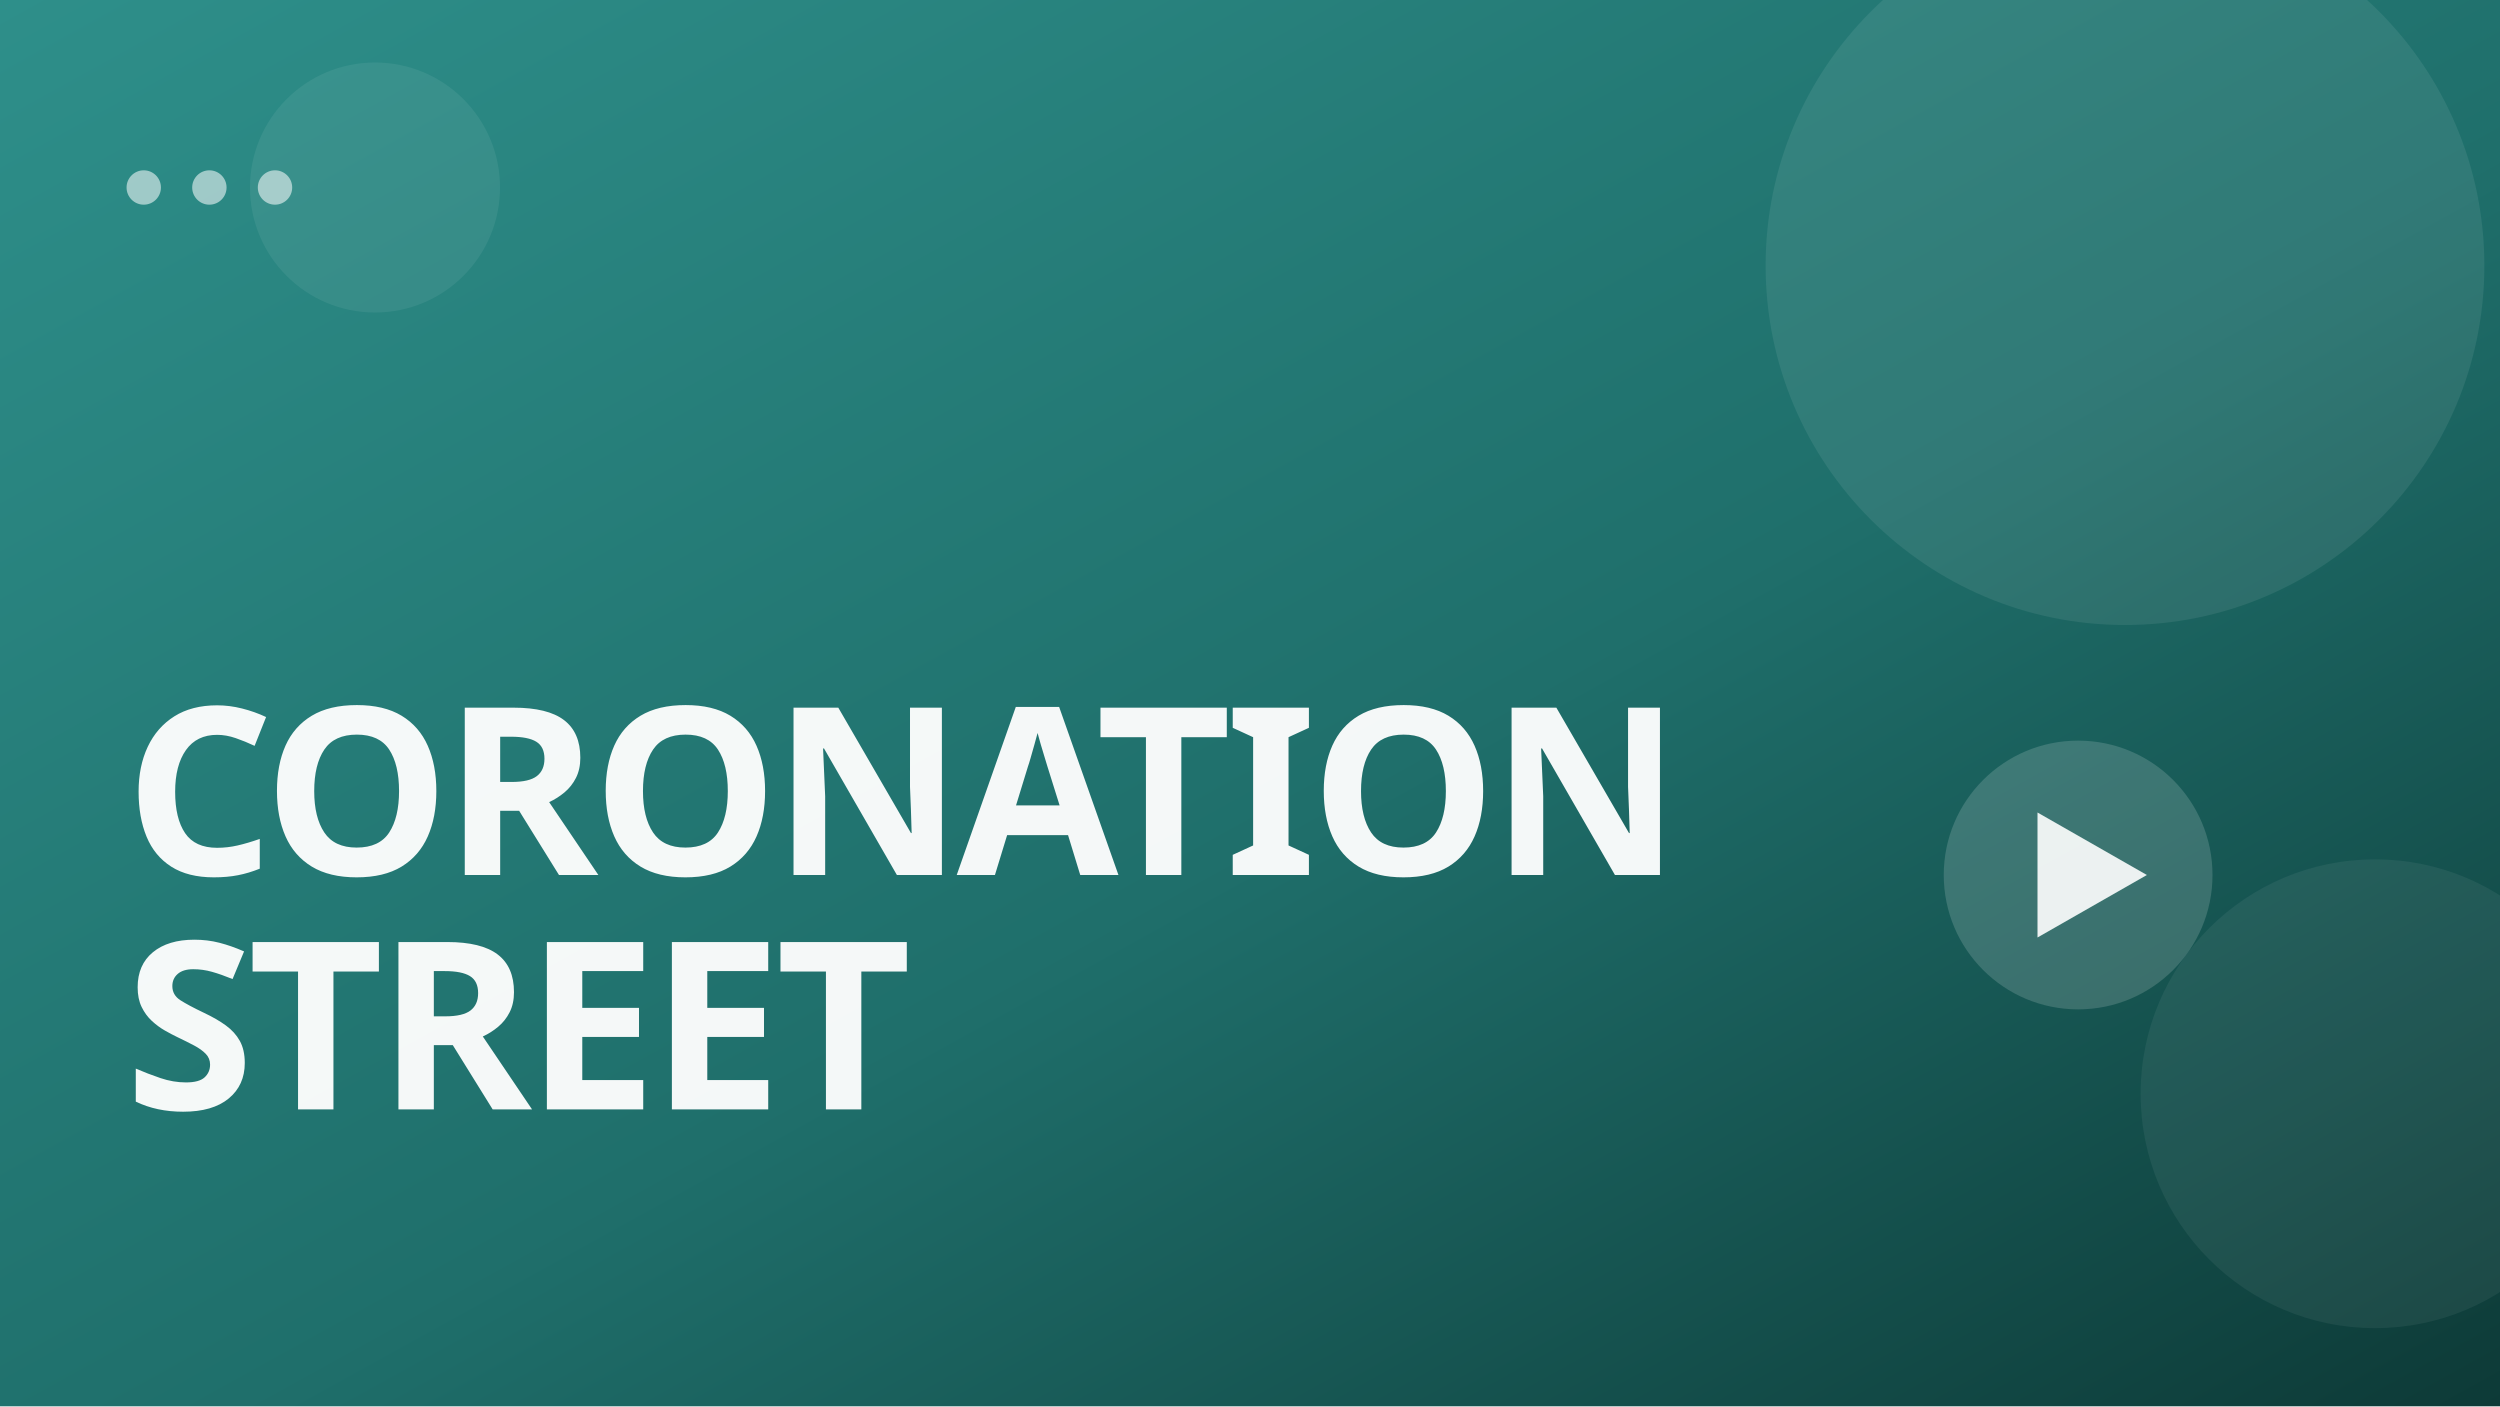
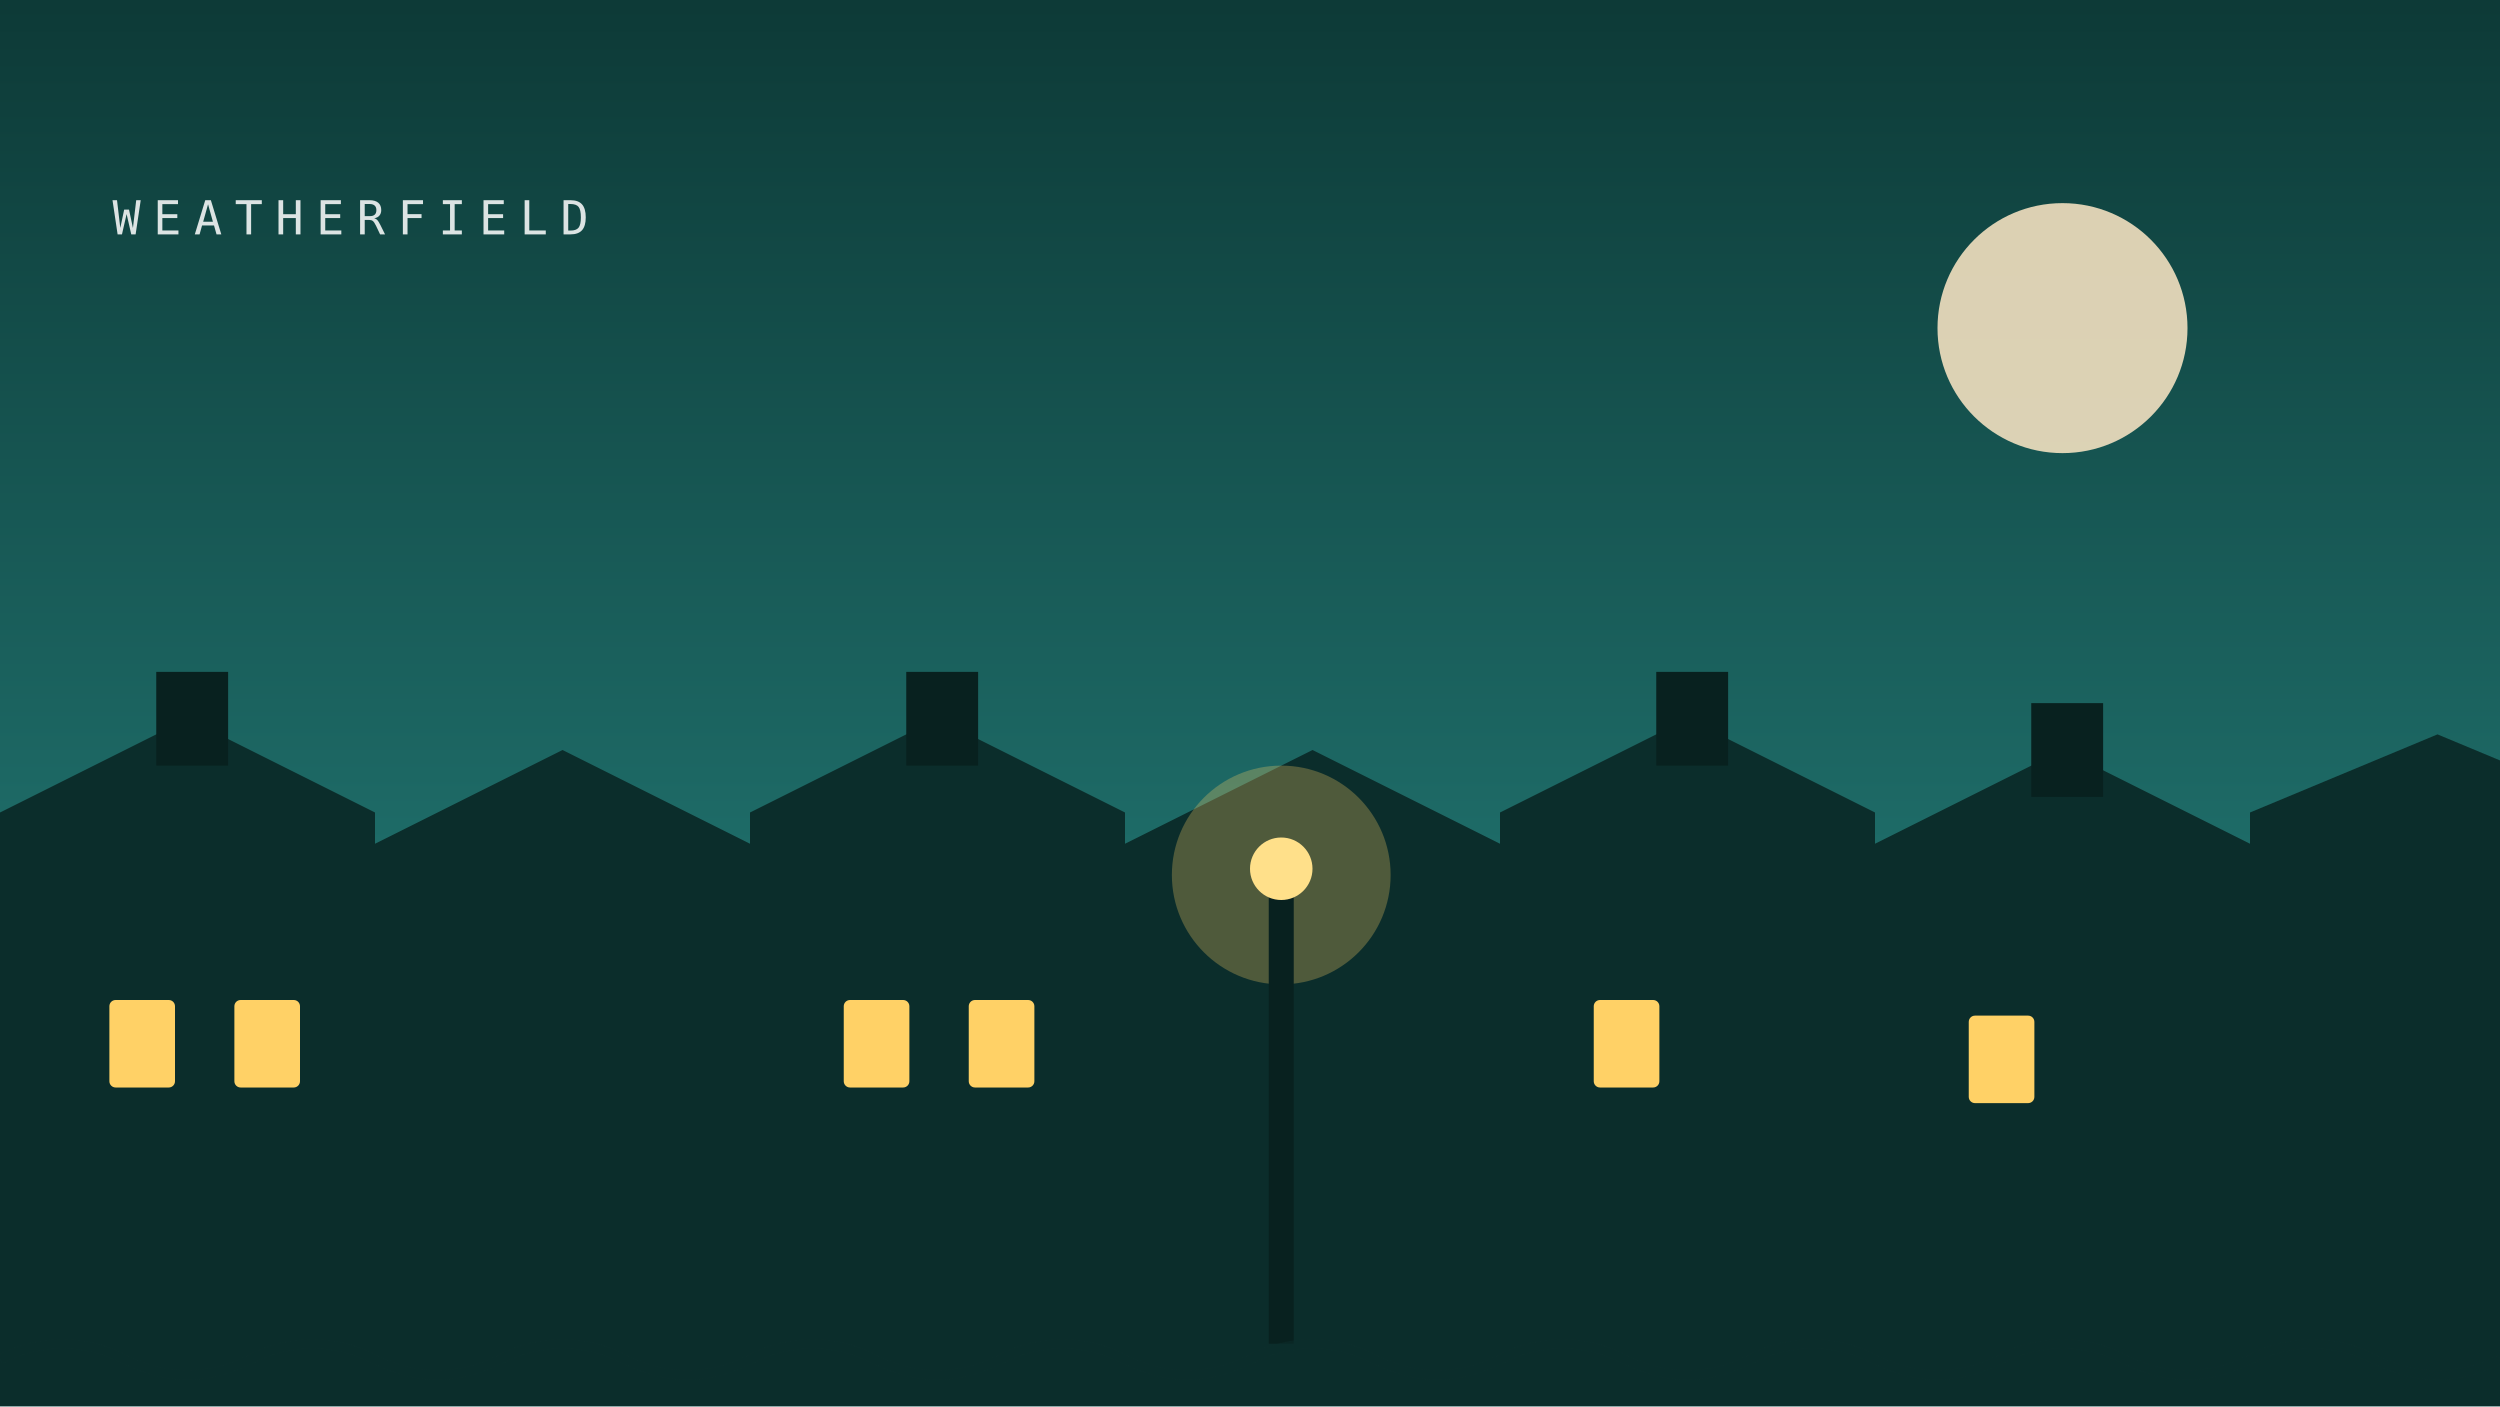
- <svg xmlns="http://www.w3.org/2000/svg" viewBox="0 0 1600 900" role="img" aria-label="Coronation Street cover art">
+ <svg xmlns="http://www.w3.org/2000/svg" viewBox="0 0 1600 900" role="img" aria-label="Coronation Street — terraced rooftops at dusk">
  <defs>
-     <linearGradient id="g" x1="0" y1="0" x2="1" y2="1">
-       <stop offset="0" stop-color="#2e8f8a" />
-       <stop offset="0.55" stop-color="#1f6f6b" />
-       <stop offset="1" stop-color="#0d3a37" />
+     <linearGradient id="sky" x1="0" y1="0" x2="0" y2="1">
+       <stop offset="0" stop-color="#0d3a37" />
+       <stop offset="0.65" stop-color="#1f6f6b" />
+       <stop offset="1" stop-color="#2e8f8a" />
    </linearGradient>
  </defs>
-   <rect width="1600" height="900" fill="url(#g)" />
-   <circle cx="1360" cy="170" r="230" fill="#ffffff" fill-opacity="0.08" />
-   <circle cx="1520" cy="700" r="150" fill="#ffffff" fill-opacity="0.06" />
-   <circle cx="240" cy="120" r="80" fill="#ffffff" fill-opacity="0.07" />
-   <g fill="#ffffff" fill-opacity="0.55">
-     <circle cx="92" cy="120" r="11" />
-     <circle cx="134" cy="120" r="11" />
-     <circle cx="176" cy="120" r="11" />
+   <rect width="1600" height="900" fill="url(#sky)" />
+   <circle cx="1320" cy="210" r="80" fill="#ffe9c7" fill-opacity="0.85" />
+   <g fill="#0b2d2b">
+     <path d="M0 520 L120 460 L240 520 L240 900 L0 900 Z" />
+     <path d="M240 540 L360 480 L480 540 L480 900 L240 900 Z" />
+     <path d="M480 520 L600 460 L720 520 L720 900 L480 900 Z" />
+     <path d="M720 540 L840 480 L960 540 L960 900 L720 900 Z" />
+     <path d="M960 520 L1080 460 L1200 520 L1200 900 L960 900 Z" />
+     <path d="M1200 540 L1320 480 L1440 540 L1440 900 L1200 900 Z" />
+     <path d="M1440 520 L1560 470 L1680 520 L1680 900 L1440 900 Z" />
  </g>
-   <g transform="translate(1330,560)">
-     <circle r="86" fill="#ffffff" fill-opacity="0.16" />
-     <path d="M-26 -40 L44 0 L-26 40 Z" fill="#ffffff" fill-opacity="0.9" />
+   <g fill="#08211f">
+     <rect x="100" y="430" width="46" height="60" />
+     <rect x="580" y="430" width="46" height="60" />
+     <rect x="1060" y="430" width="46" height="60" />
+     <rect x="1300" y="450" width="46" height="60" />
  </g>
-   <text x="80" y="560" font-family="'Space Grotesk','Segoe UI',sans-serif" font-size="150" font-weight="700" fill="#ffffff" fill-opacity="0.95" letter-spacing="-4">CORONATION</text>
-   <text x="80" y="710" font-family="'Space Grotesk','Segoe UI',sans-serif" font-size="150" font-weight="700" fill="#ffffff" fill-opacity="0.95" letter-spacing="-4">STREET</text>
+   <g fill="#ffd166">
+     <rect x="70" y="640" width="42" height="56" rx="4" />
+     <rect x="150" y="640" width="42" height="56" rx="4" />
+     <rect x="540" y="640" width="42" height="56" rx="4" />
+     <rect x="620" y="640" width="42" height="56" rx="4" />
+     <rect x="1020" y="640" width="42" height="56" rx="4" />
+     <rect x="1260" y="650" width="42" height="56" rx="4" />
+   </g>
+   <circle cx="820" cy="560" r="70" fill="#ffd166" fill-opacity="0.28" />
+   <rect x="812" y="560" width="16" height="300" fill="#08211f" />
+   <circle cx="820" cy="556" r="20" fill="#ffe08a" />
+   <g stroke="#0b2d2b" stroke-width="6" fill="none" opacity="0.5">
+     <path d="M0 870 q40 -20 80 0 q40 20 80 0 q40 -20 80 0 q40 20 80 0 q40 -20 80 0 q40 20 80 0 q40 -20 80 0 q40 20 80 0 q40 -20 80 0 q40 20 80 0 q40 -20 80 0 q40 20 80 0 q40 -20 80 0 q40 20 80 0 q40 -20 80 0 q40 20 80 0 q40 -20 80 0 q40 20 80 0 q40 -20 80 0 q40 20 80 0" />
+   </g>
+   <text x="72" y="150" font-family="'DM Mono',monospace" font-size="30" letter-spacing="8" fill="#ffffff" fill-opacity="0.85">WEATHERFIELD</text>
</svg>
